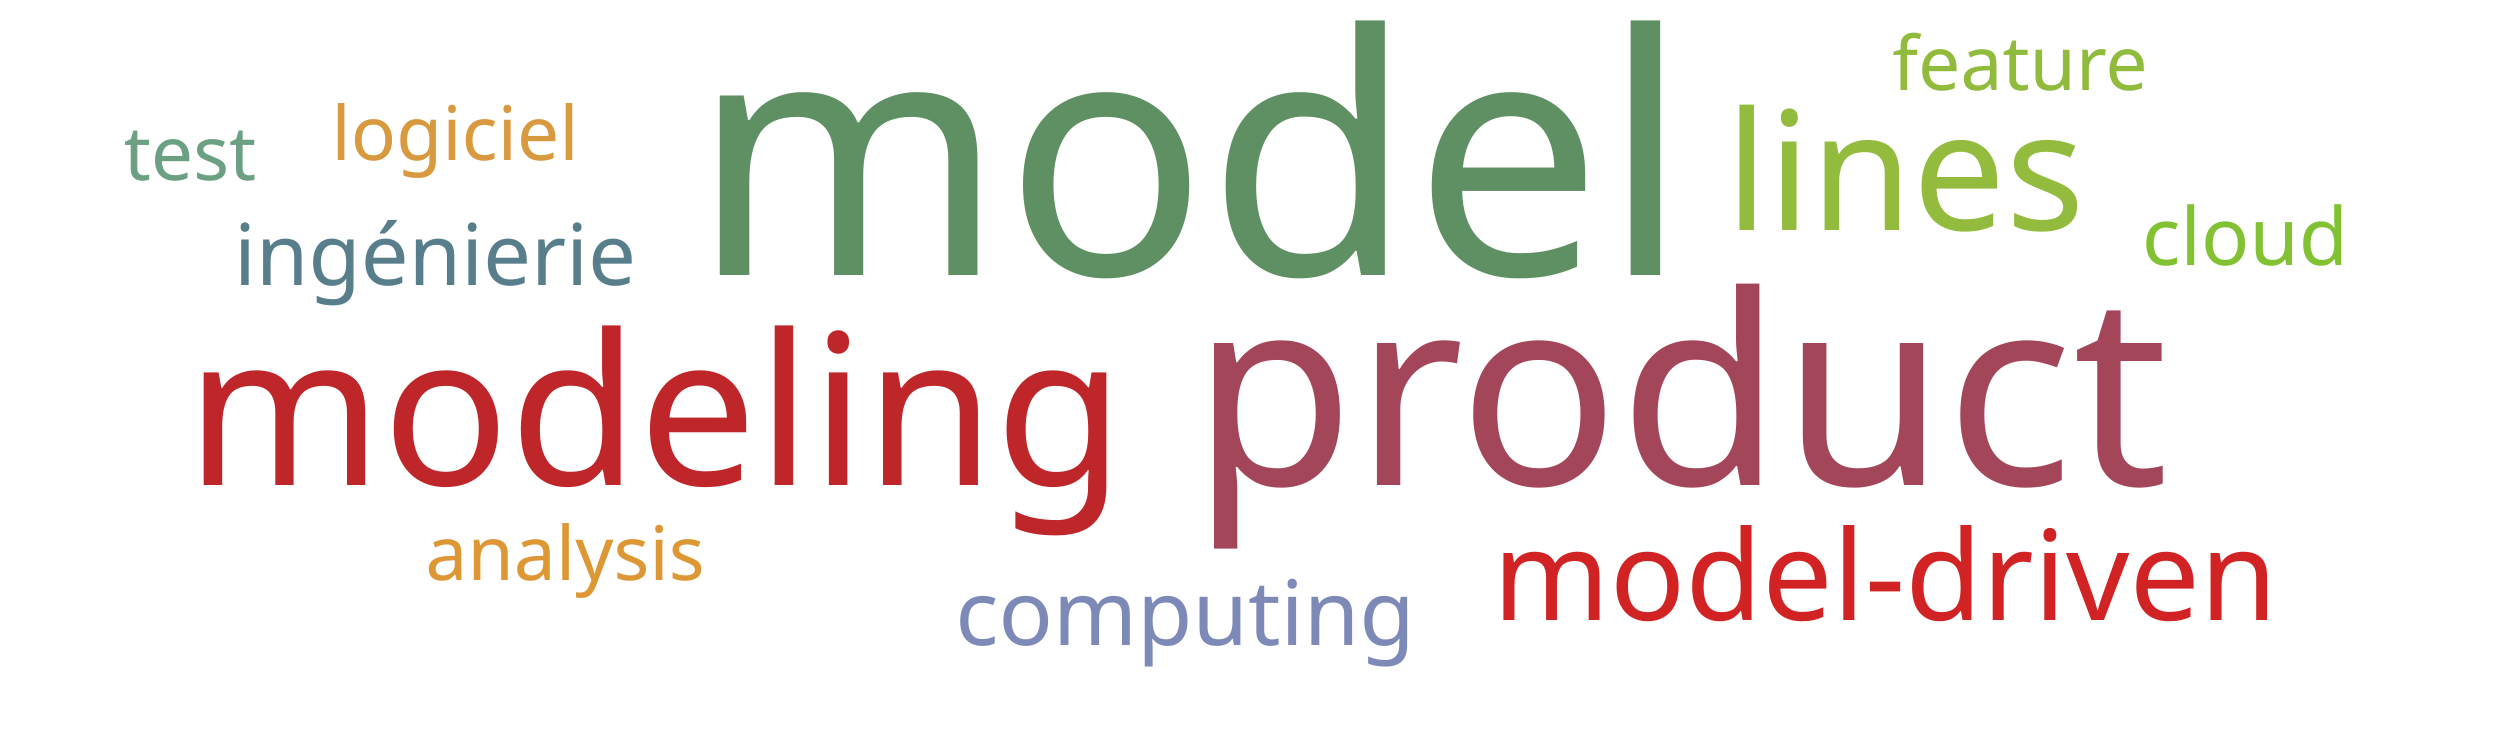
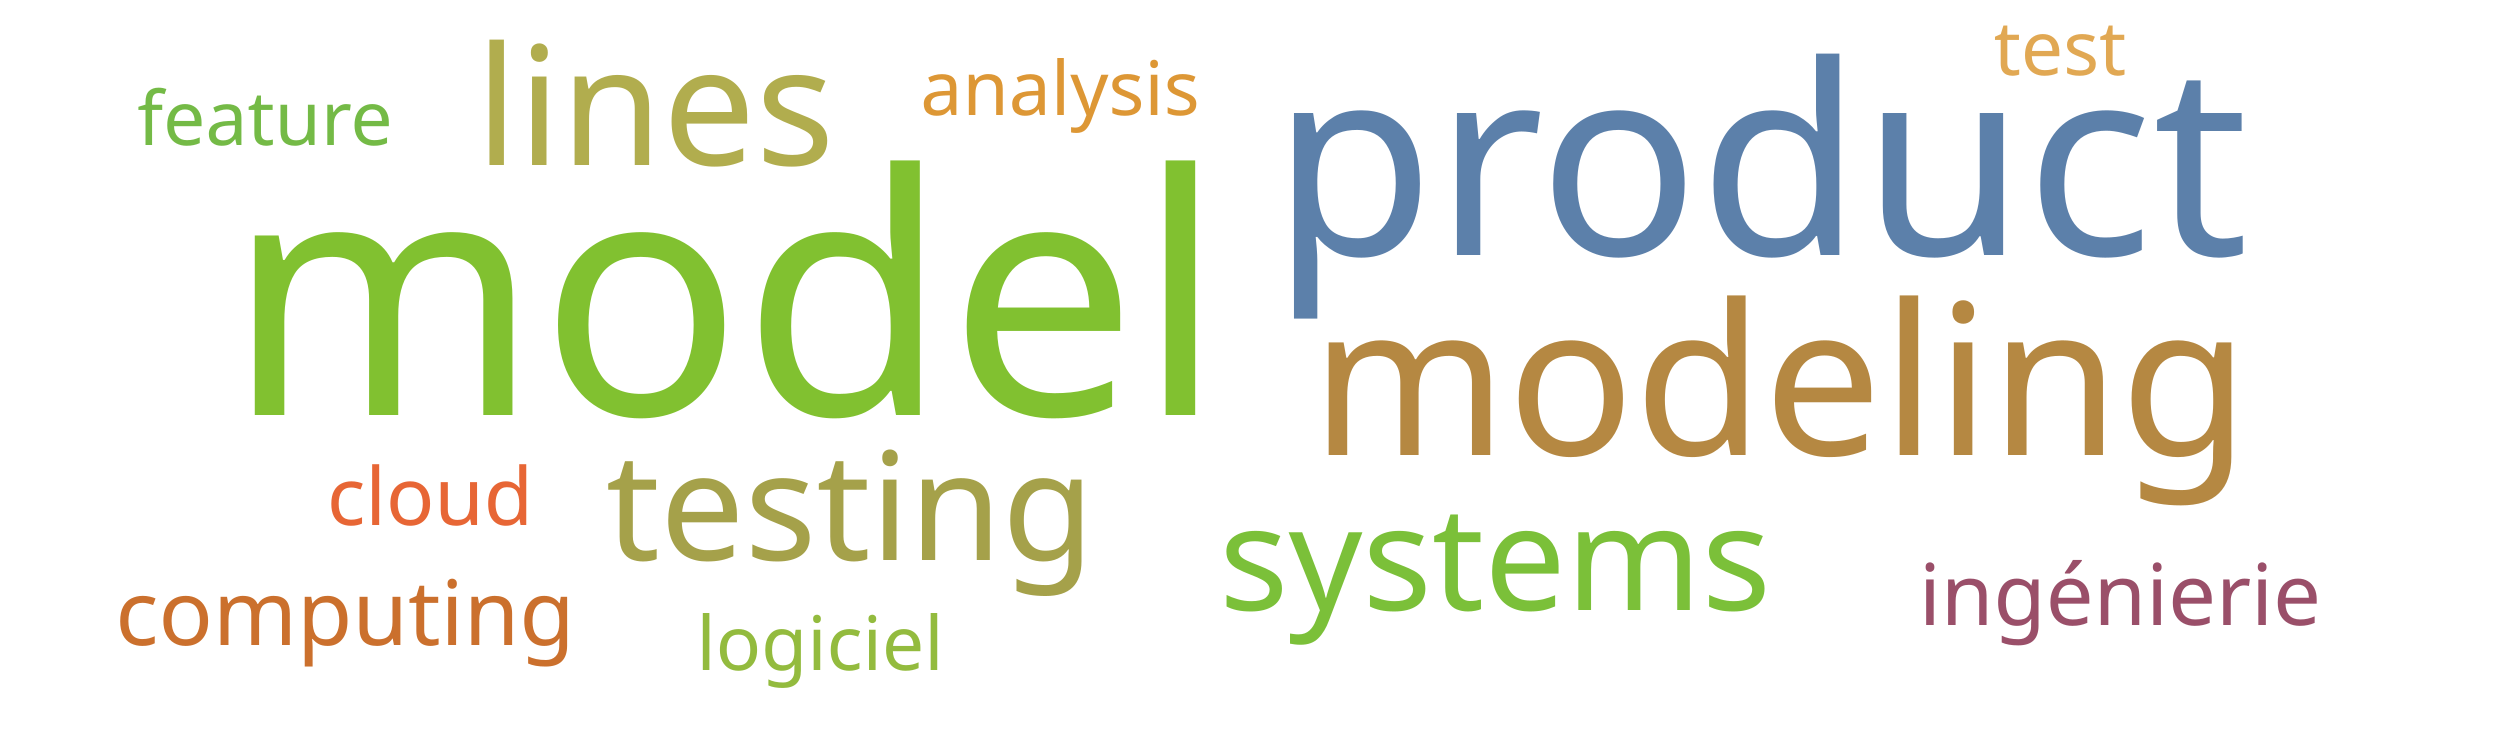
<svg xmlns="http://www.w3.org/2000/svg" width="500" height="150">
  <g transform="translate(250, 75)">
-     <text text-anchor="middle" style="font-family: Impact; font-size: 67px; fill: #5e9063" transform="translate(-12,-20)rotate(0)">model</text>
-     <text text-anchor="middle" style="font-family: Impact; font-size: 53px; fill: #a4465a" transform="translate(86,22)rotate(0)">product</text>
-     <text text-anchor="middle" style="font-family: Impact; font-size: 42px; fill: #bf262a" transform="translate(-119,22)rotate(0)">modeling</text>
-     <text text-anchor="middle" style="font-family: Impact; font-size: 33px; fill: #93bb3e" transform="translate(131,-29)rotate(0)">lines</text>
-     <text text-anchor="middle" style="font-family: Impact; font-size: 25px; fill: #d12323" transform="translate(127,49)rotate(0)">model-driven</text>
-     <text text-anchor="middle" style="font-family: Impact; font-size: 18px; fill: #7d89b7" transform="translate(-13,54)rotate(0)">computing</text>
-     <text text-anchor="middle" style="font-family: Impact; font-size: 17px; fill: #587e8c" transform="translate(-163,-18)rotate(0)">ingénierie</text>
-     <text text-anchor="middle" style="font-family: Impact; font-size: 16px; fill: #82c131" transform="translate(199,-22)rotate(0)">cloud</text>
-     <text text-anchor="middle" style="font-family: Impact; font-size: 15px; fill: #d8993f" transform="translate(-159,-43)rotate(0)">logiciel</text>
-     <text text-anchor="middle" style="font-family: Impact; font-size: 15px; fill: #6ba083" transform="translate(-212,-39)rotate(0)">test</text>
-     <text text-anchor="middle" style="font-family: Impact; font-size: 15px; fill: #91bb3c" transform="translate(154,-57)rotate(0)">feature</text>
-     <text text-anchor="middle" style="font-family: Impact; font-size: 15px; fill: #dd9735" transform="translate(-137,41)rotate(0)">analysis</text>
+     <text text-anchor="middle" style="font-family: Impact; font-size: 67px; fill: #81c130" transform="translate(-105,8)rotate(0)">model</text>
+     <text text-anchor="middle" style="font-family: Impact; font-size: 53px; fill: #5c80aa" transform="translate(102,-24)rotate(0)">product</text>
+     <text text-anchor="middle" style="font-family: Impact; font-size: 42px; fill: #b58842" transform="translate(106,16)rotate(0)">modeling</text>
+     <text text-anchor="middle" style="font-family: Impact; font-size: 33px; fill: #b1ad4e" transform="translate(-119,-42)rotate(0)">lines</text>
+     <text text-anchor="middle" style="font-family: Impact; font-size: 30px; fill: #a5a14a" transform="translate(-80,37)rotate(0)">testing</text>
+     <text text-anchor="middle" style="font-family: Impact; font-size: 29px; fill: #7bc039" transform="translate(49,47)rotate(0)">systems</text>
+     <text text-anchor="middle" style="font-family: Impact; font-size: 18px; fill: #cb702d" transform="translate(-181,54)rotate(0)">computing</text>
+     <text text-anchor="middle" style="font-family: Impact; font-size: 17px; fill: #9a4f69" transform="translate(174,50)rotate(0)">ingénierie</text>
+     <text text-anchor="middle" style="font-family: Impact; font-size: 16px; fill: #e76635" transform="translate(-164,30)rotate(0)">cloud</text>
+     <text text-anchor="middle" style="font-family: Impact; font-size: 15px; fill: #93bb3e" transform="translate(-86,59)rotate(0)">logiciel</text>
+     <text text-anchor="middle" style="font-family: Impact; font-size: 15px; fill: #e1a853" transform="translate(162,-60)rotate(0)">test</text>
+     <text text-anchor="middle" style="font-family: Impact; font-size: 15px; fill: #74ba46" transform="translate(-197,-46)rotate(0)">feature</text>
+     <text text-anchor="middle" style="font-family: Impact; font-size: 15px; fill: #dd9735" transform="translate(-38,-52)rotate(0)">analysis</text>
  </g>
</svg>
